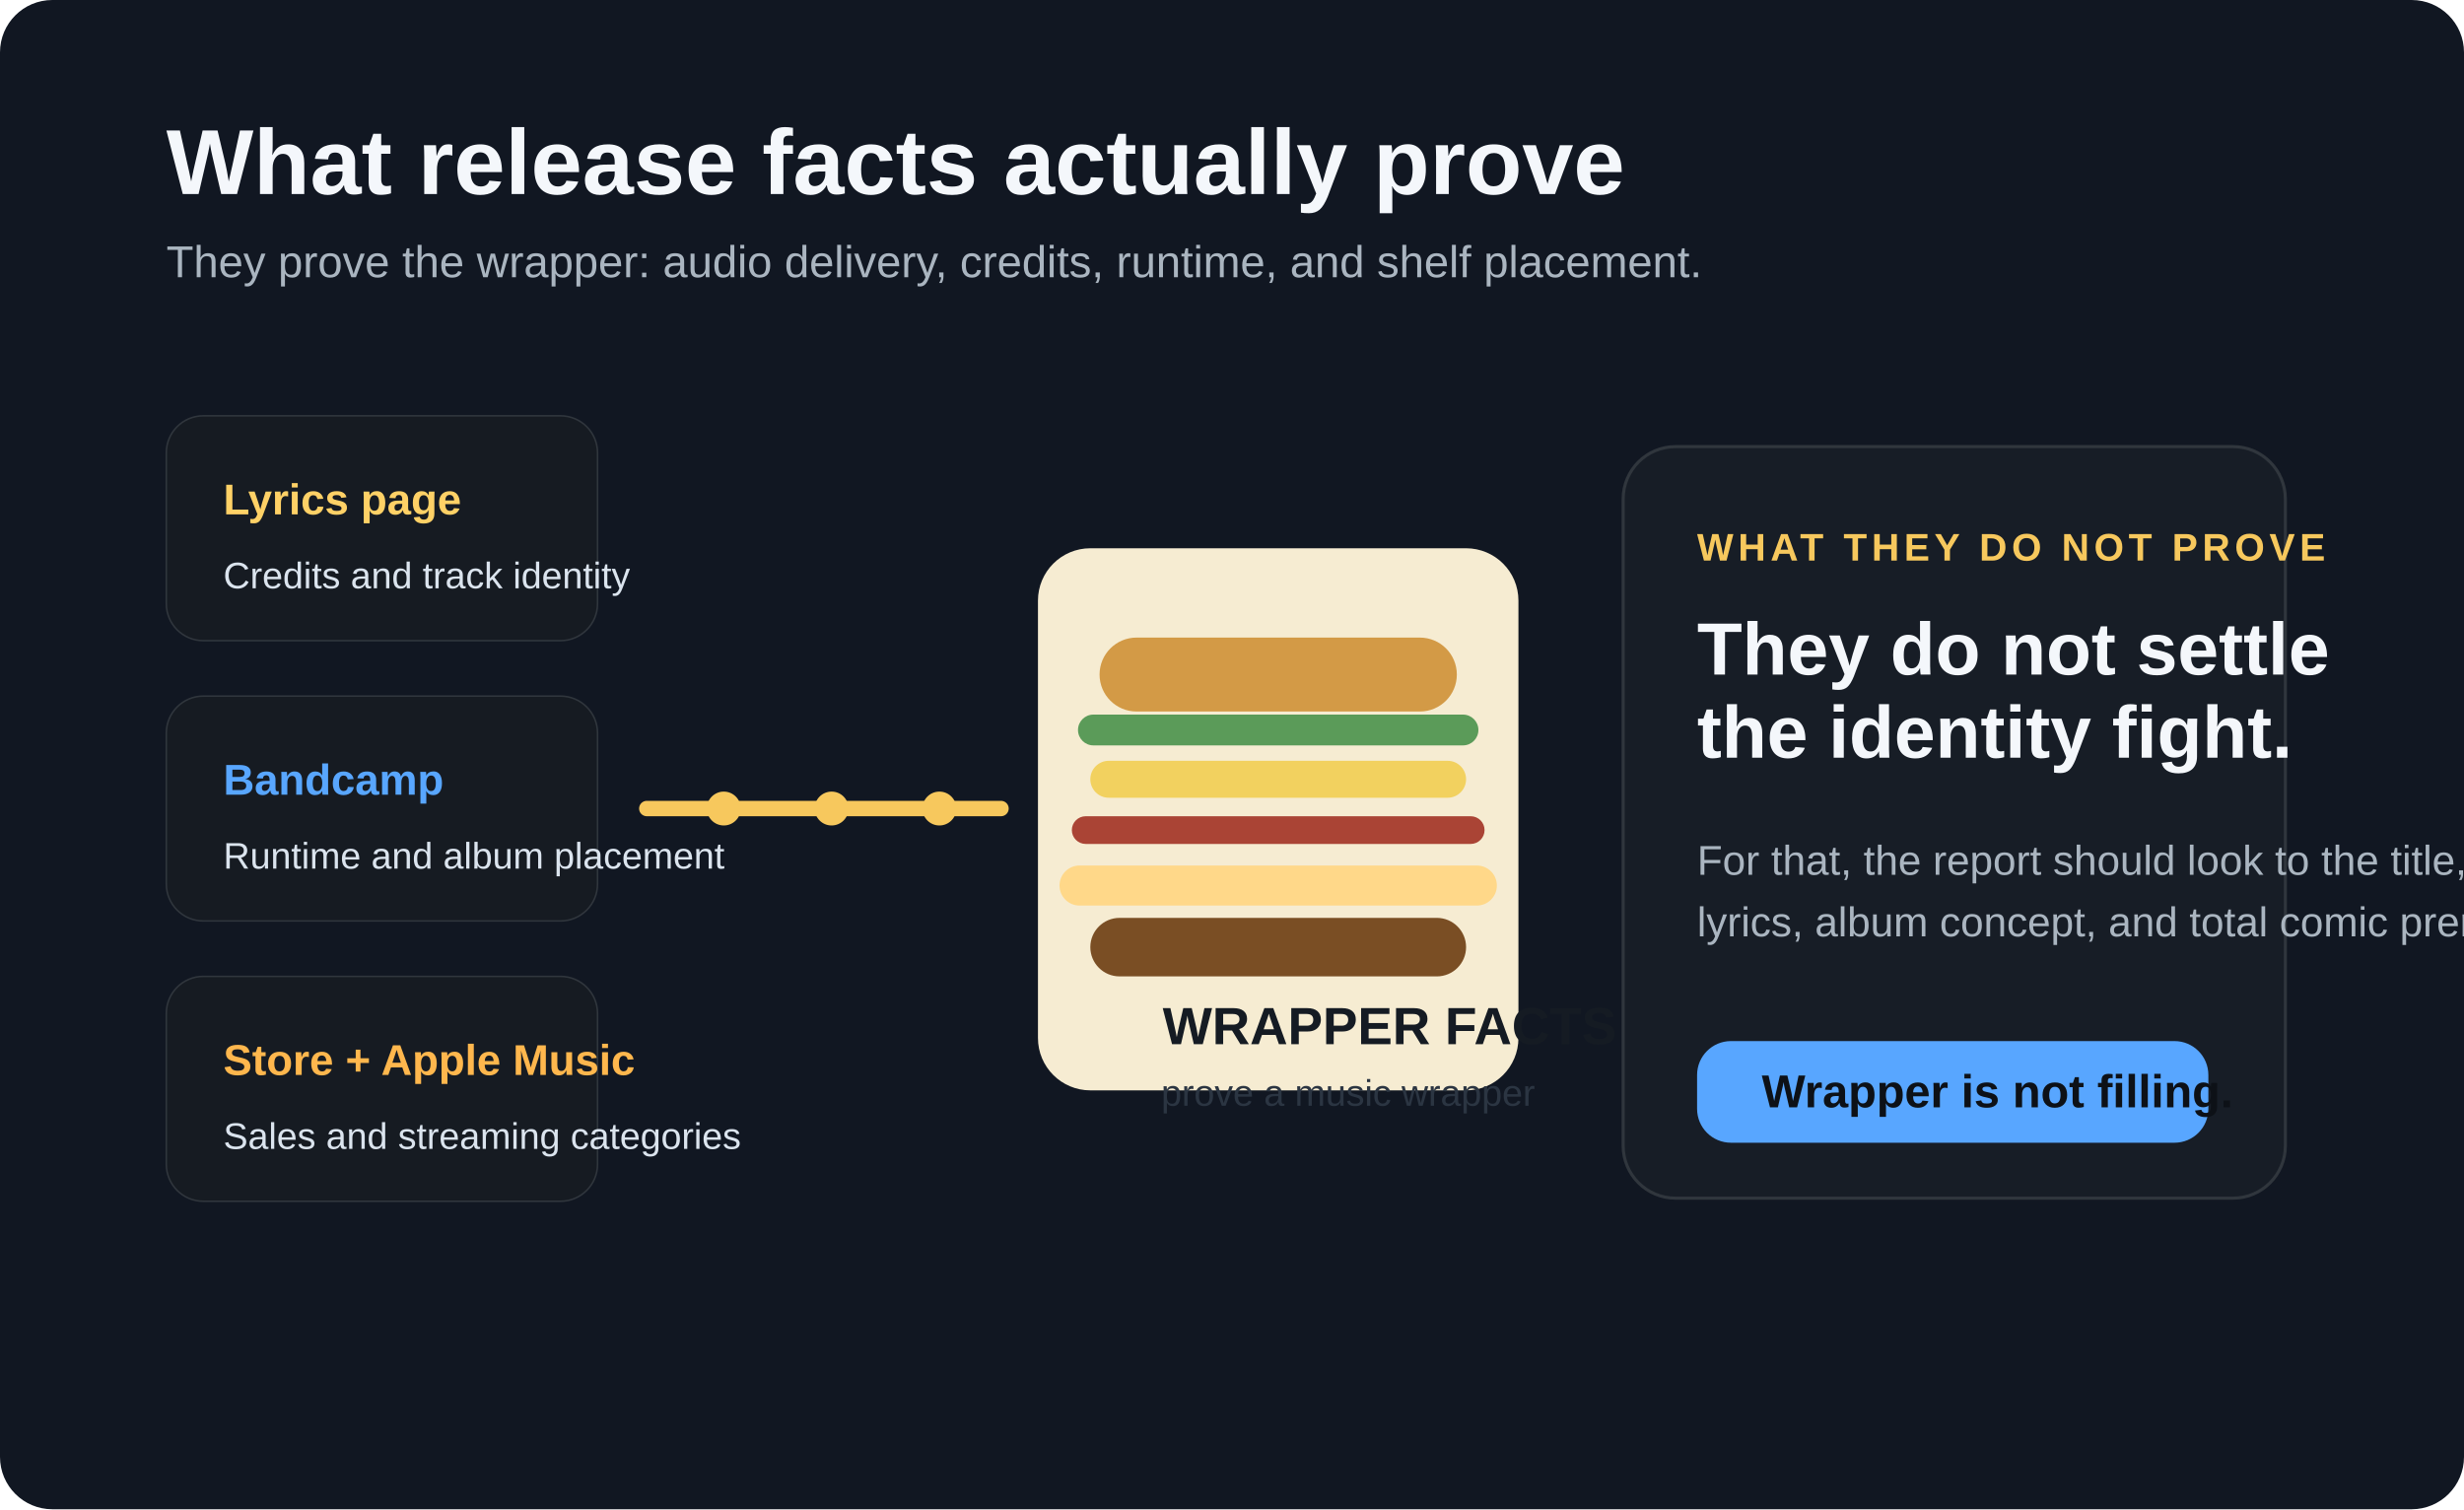
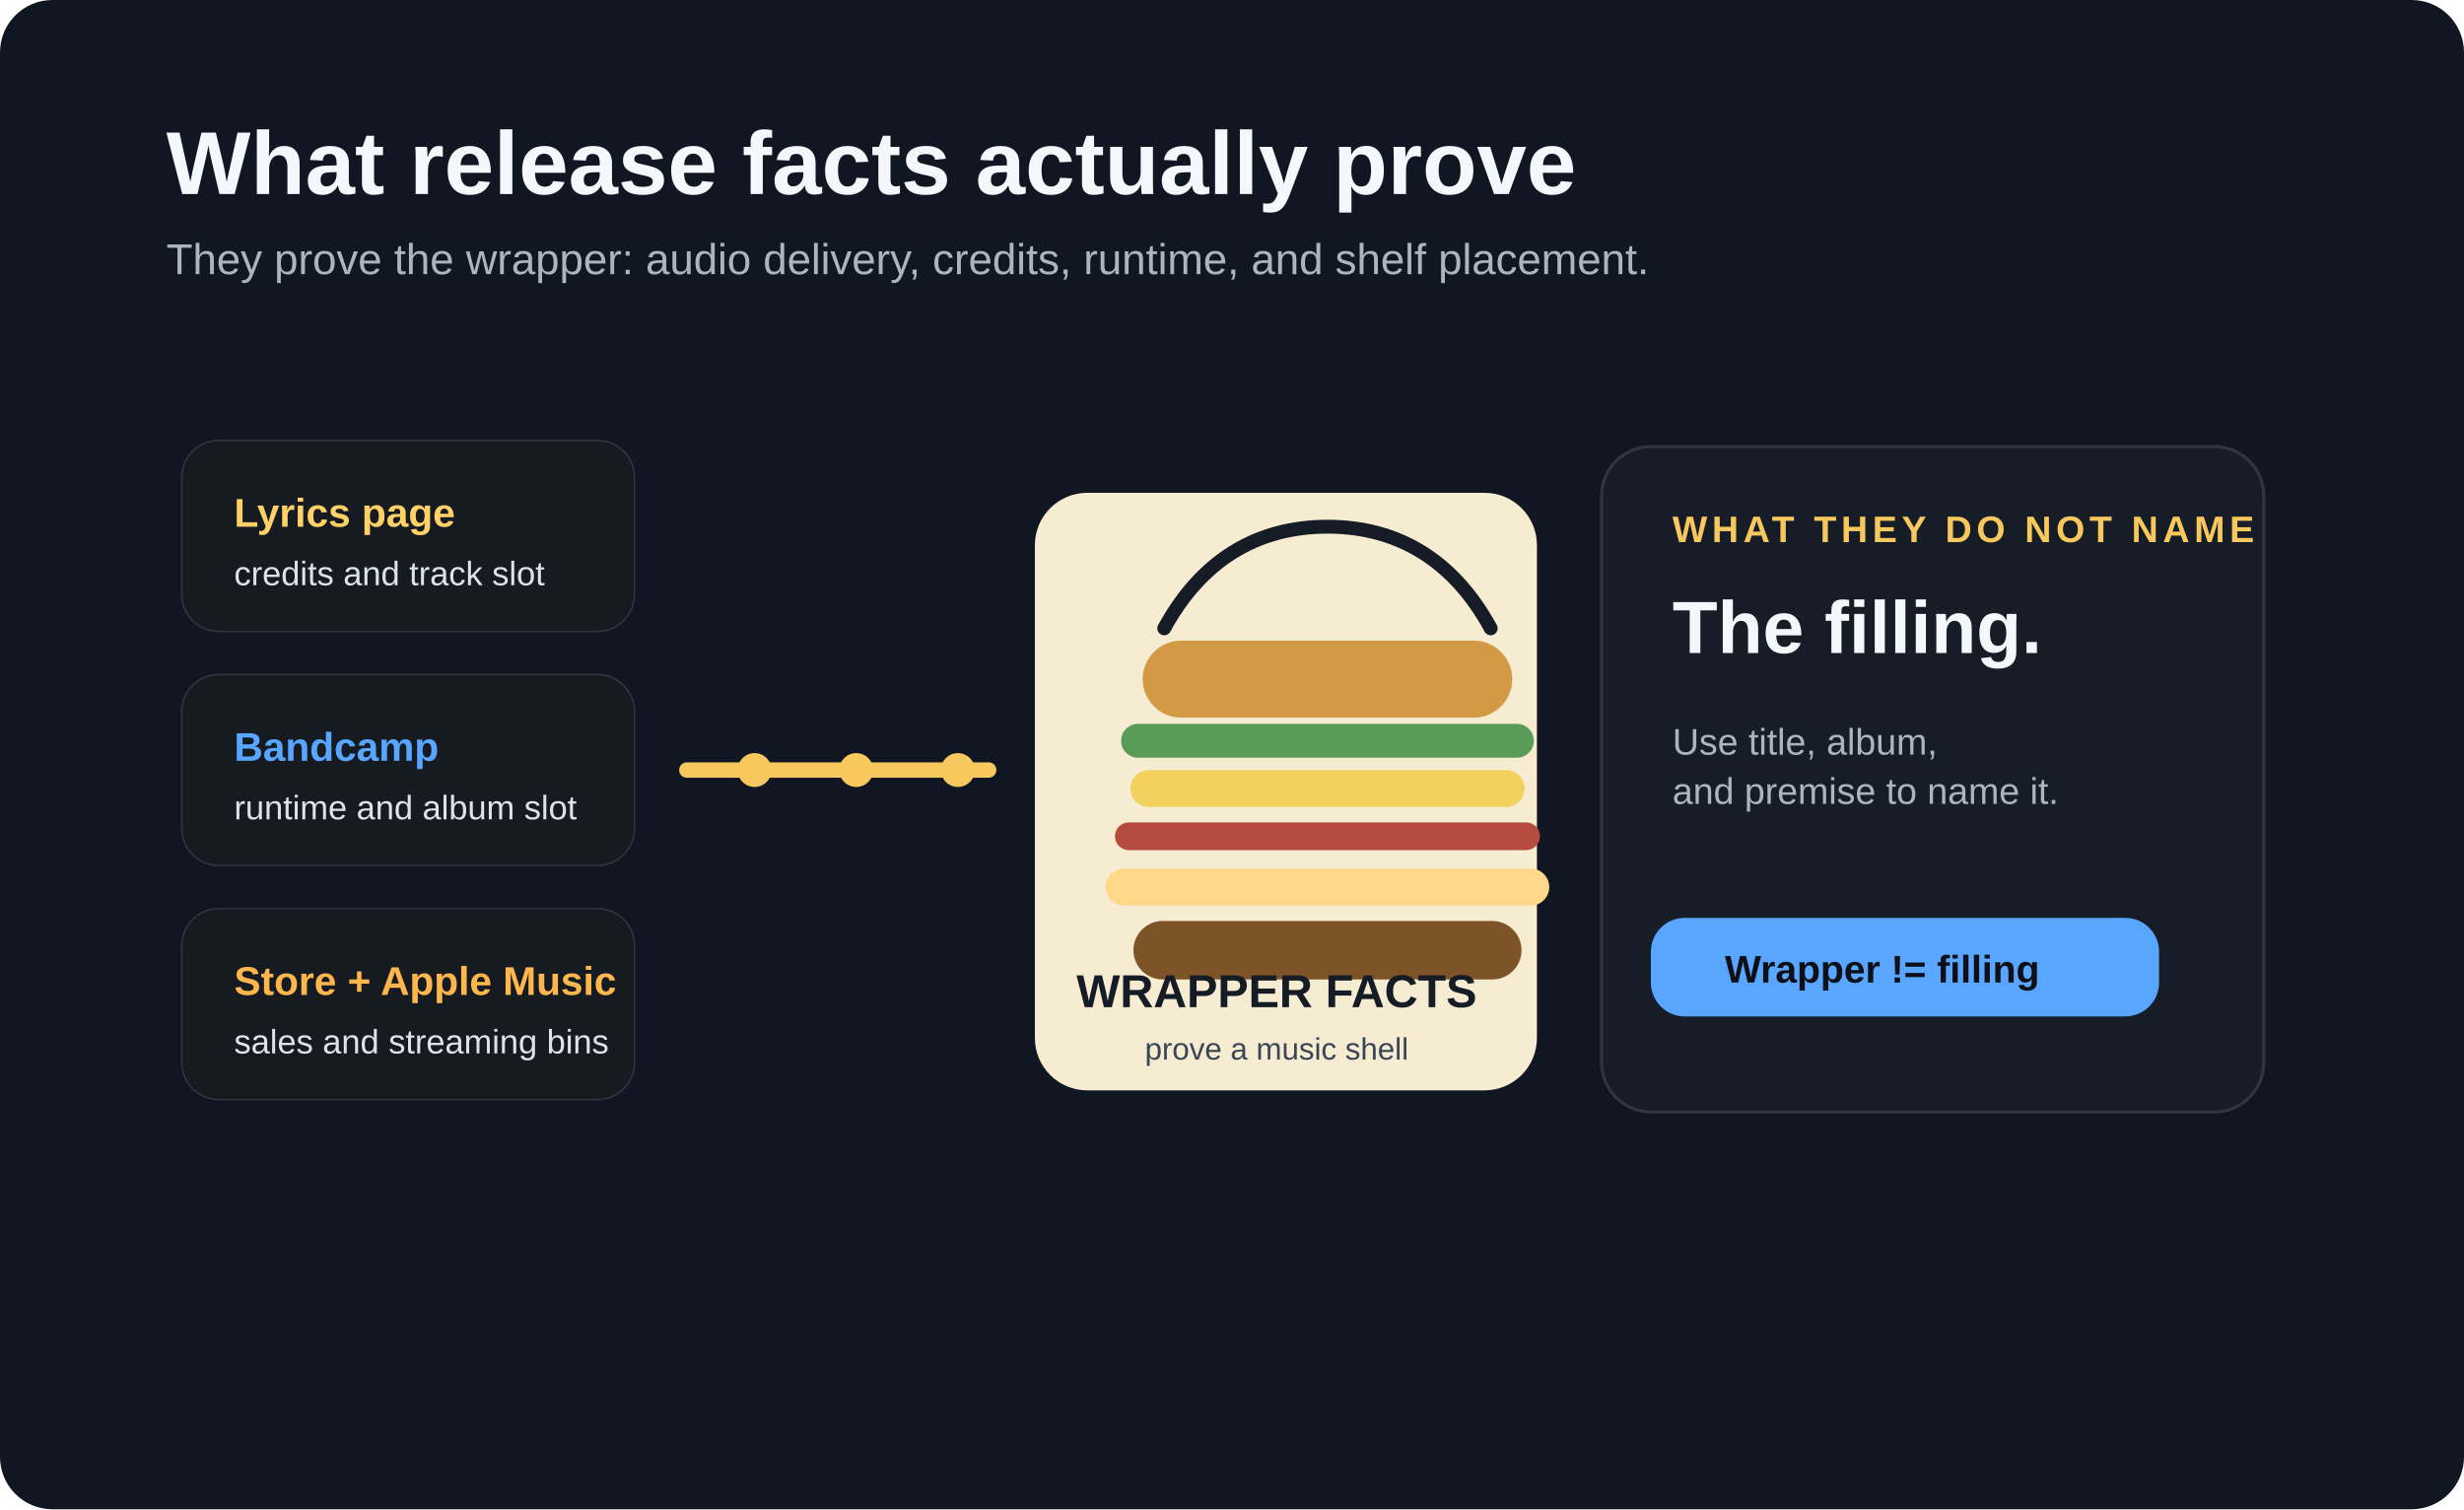
<svg xmlns="http://www.w3.org/2000/svg" width="1600" height="980" viewBox="0 0 1600 980" role="img" aria-labelledby="title desc">
  <rect width="1600" height="980" rx="34" fill="#111722" />
-   <text x="108" y="126" fill="#f4f7fb" font-family="Segoe UI, Arial, sans-serif" font-size="60" font-weight="900">What release facts actually prove</text>
-   <text x="108" y="180" fill="#aab5c0" font-family="Segoe UI, Arial, sans-serif" font-size="29">They prove the wrapper: audio delivery, credits, runtime, and shelf placement.</text>
-   <rect x="108" y="270" width="280" height="146" rx="24" fill="#161b22" stroke="#30363d" />
-   <text x="145" y="334" fill="#ffd166" font-family="Segoe UI, Arial, sans-serif" font-size="28" font-weight="800">Lyrics page</text>
-   <text x="145" y="382" fill="#dbe4ee" font-family="Segoe UI, Arial, sans-serif" font-size="24">Credits and track identity</text>
-   <rect x="108" y="452" width="280" height="146" rx="24" fill="#161b22" stroke="#30363d" />
-   <text x="145" y="516" fill="#58a6ff" font-family="Segoe UI, Arial, sans-serif" font-size="28" font-weight="800">Bandcamp</text>
-   <text x="145" y="564" fill="#dbe4ee" font-family="Segoe UI, Arial, sans-serif" font-size="24">Runtime and album placement</text>
-   <rect x="108" y="634" width="280" height="146" rx="24" fill="#161b22" stroke="#30363d" />
-   <text x="145" y="698" fill="#ffb74d" font-family="Segoe UI, Arial, sans-serif" font-size="28" font-weight="800">Store + Apple Music</text>
-   <text x="145" y="746" fill="#dbe4ee" font-family="Segoe UI, Arial, sans-serif" font-size="24">Sales and streaming categories</text>
-   <path d="M420 525 C520 525 560 525 650 525" fill="none" stroke="#f7c85d" stroke-width="10" stroke-linecap="round" />
-   <circle cx="470" cy="525" r="11" fill="#f7c85d" />
-   <circle cx="540" cy="525" r="11" fill="#f7c85d" />
-   <circle cx="610" cy="525" r="11" fill="#f7c85d" />
-   <rect x="674" y="356" width="312" height="352" rx="34" fill="#f6ecd2" />
-   <rect x="714" y="414" width="232" height="48" rx="24" fill="#d39a46" />
-   <rect x="700" y="464" width="260" height="20" rx="10" fill="#5b9b59" />
-   <rect x="708" y="494" width="244" height="24" rx="12" fill="#f2d15f" />
-   <rect x="696" y="530" width="268" height="18" rx="9" fill="#aa4435" />
-   <rect x="688" y="562" width="284" height="26" rx="13" fill="#ffd889" />
-   <rect x="708" y="596" width="244" height="38" rx="19" fill="#7a4e24" />
-   <text x="755" y="678" fill="#151b23" font-family="Segoe UI, Arial, sans-serif" font-size="34" font-weight="900">WRAPPER FACTS</text>
-   <text x="754" y="718" fill="#2b3542" font-family="Segoe UI, Arial, sans-serif" font-size="24">prove a music wrapper</text>
-   <rect x="1054" y="290" width="430" height="488" rx="34" fill="#171d26" stroke="#30363d" stroke-width="2" />
-   <text x="1102" y="364" fill="#f7c85d" font-family="Segoe UI, Arial, sans-serif" font-size="25" font-weight="800" letter-spacing="3">WHAT THEY DO NOT PROVE</text>
-   <text x="1102" y="438" fill="#f4f7fb" font-family="Segoe UI, Arial, sans-serif" font-size="48" font-weight="900">They do not settle</text>
-   <text x="1102" y="492" fill="#f4f7fb" font-family="Segoe UI, Arial, sans-serif" font-size="48" font-weight="900">the identity fight.</text>
-   <text x="1102" y="568" fill="#aab5c0" font-family="Segoe UI, Arial, sans-serif" font-size="27">For that, the report should look to the title,</text>
-   <text x="1102" y="608" fill="#aab5c0" font-family="Segoe UI, Arial, sans-serif" font-size="27">lyrics, album concept, and total comic premise.</text>
-   <rect x="1102" y="676" width="332" height="66" rx="22" fill="#58a6ff" />
-   <text x="1144" y="719" fill="#0d1117" font-family="Segoe UI, Arial, sans-serif" font-size="30" font-weight="900">Wrapper is not filling.</text>
+   <text x="108" y="126" fill="#f4f7fb" font-family="Segoe UI, Arial, sans-serif" font-size="58" font-weight="900">What release facts actually prove</text>
+   <text x="108" y="178" fill="#aab5c0" font-family="Segoe UI, Arial, sans-serif" font-size="28">They prove the wrapper: audio delivery, credits, runtime, and shelf placement.</text>
+   <rect x="118" y="286" width="294" height="124" rx="24" fill="#161b22" stroke="#30363d" />
+   <text x="152" y="342" fill="#ffd166" font-family="Segoe UI, Arial, sans-serif" font-size="26" font-weight="800">Lyrics page</text>
+   <text x="152" y="380" fill="#dbe4ee" font-family="Segoe UI, Arial, sans-serif" font-size="22">credits and track slot</text>
+   <rect x="118" y="438" width="294" height="124" rx="24" fill="#161b22" stroke="#30363d" />
+   <text x="152" y="494" fill="#58a6ff" font-family="Segoe UI, Arial, sans-serif" font-size="26" font-weight="800">Bandcamp</text>
+   <text x="152" y="532" fill="#dbe4ee" font-family="Segoe UI, Arial, sans-serif" font-size="22">runtime and album slot</text>
+   <rect x="118" y="590" width="294" height="124" rx="24" fill="#161b22" stroke="#30363d" />
+   <text x="152" y="646" fill="#ffb74d" font-family="Segoe UI, Arial, sans-serif" font-size="26" font-weight="800">Store + Apple Music</text>
+   <text x="152" y="684" fill="#dbe4ee" font-family="Segoe UI, Arial, sans-serif" font-size="22">sales and streaming bins</text>
+   <path d="M446 500 C528 500 570 500 642 500" fill="none" stroke="#f7c85d" stroke-width="10" stroke-linecap="round" />
+   <circle cx="490" cy="500" r="11" fill="#f7c85d" />
+   <circle cx="556" cy="500" r="11" fill="#f7c85d" />
+   <circle cx="622" cy="500" r="11" fill="#f7c85d" />
+   <rect x="672" y="320" width="326" height="388" rx="34" fill="#f6ecd2" />
+   <path d="M756 408 C780 364 816 342 862 342 C908 342 944 364 968 408" fill="none" stroke="#161c25" stroke-width="9" stroke-linecap="round" />
+   <rect x="742" y="416" width="240" height="50" rx="25" fill="#d39a46" />
+   <rect x="728" y="470" width="268" height="22" rx="11" fill="#5b9b59" />
+   <rect x="734" y="500" width="256" height="24" rx="12" fill="#f2d15f" />
+   <rect x="724" y="534" width="276" height="18" rx="9" fill="#b54a3e" />
+   <rect x="718" y="564" width="288" height="24" rx="12" fill="#ffd889" />
+   <rect x="736" y="598" width="252" height="38" rx="19" fill="#7d5327" />
+   <text x="829" y="654" text-anchor="middle" fill="#161c25" font-family="Segoe UI, Arial, sans-serif" font-size="30" font-weight="900">WRAPPER FACTS</text>
+   <text x="829" y="688" text-anchor="middle" fill="#3a4655" font-family="Segoe UI, Arial, sans-serif" font-size="20">prove a music shell</text>
+   <rect x="1040" y="290" width="430" height="432" rx="32" fill="#171d26" stroke="#30363d" stroke-width="2" />
+   <text x="1086" y="352" fill="#f7c85d" font-family="Segoe UI, Arial, sans-serif" font-size="24" font-weight="800" letter-spacing="3">WHAT THEY DO NOT NAME</text>
+   <text x="1086" y="424" fill="#f4f7fb" font-family="Segoe UI, Arial, sans-serif" font-size="48" font-weight="900">The filling.</text>
+   <text x="1086" y="490" fill="#aab5c0" font-family="Segoe UI, Arial, sans-serif" font-size="24">
+     <tspan x="1086" dy="0">Use title, album,</tspan>
+     <tspan x="1086" dy="32">and premise to name it.</tspan>
+   </text>
+   <rect x="1072" y="596" width="330" height="64" rx="22" fill="#58a6ff" />
+   <text x="1120" y="638" fill="#0d1117" font-family="Segoe UI, Arial, sans-serif" font-size="25" font-weight="900">Wrapper != filling</text>
</svg>
